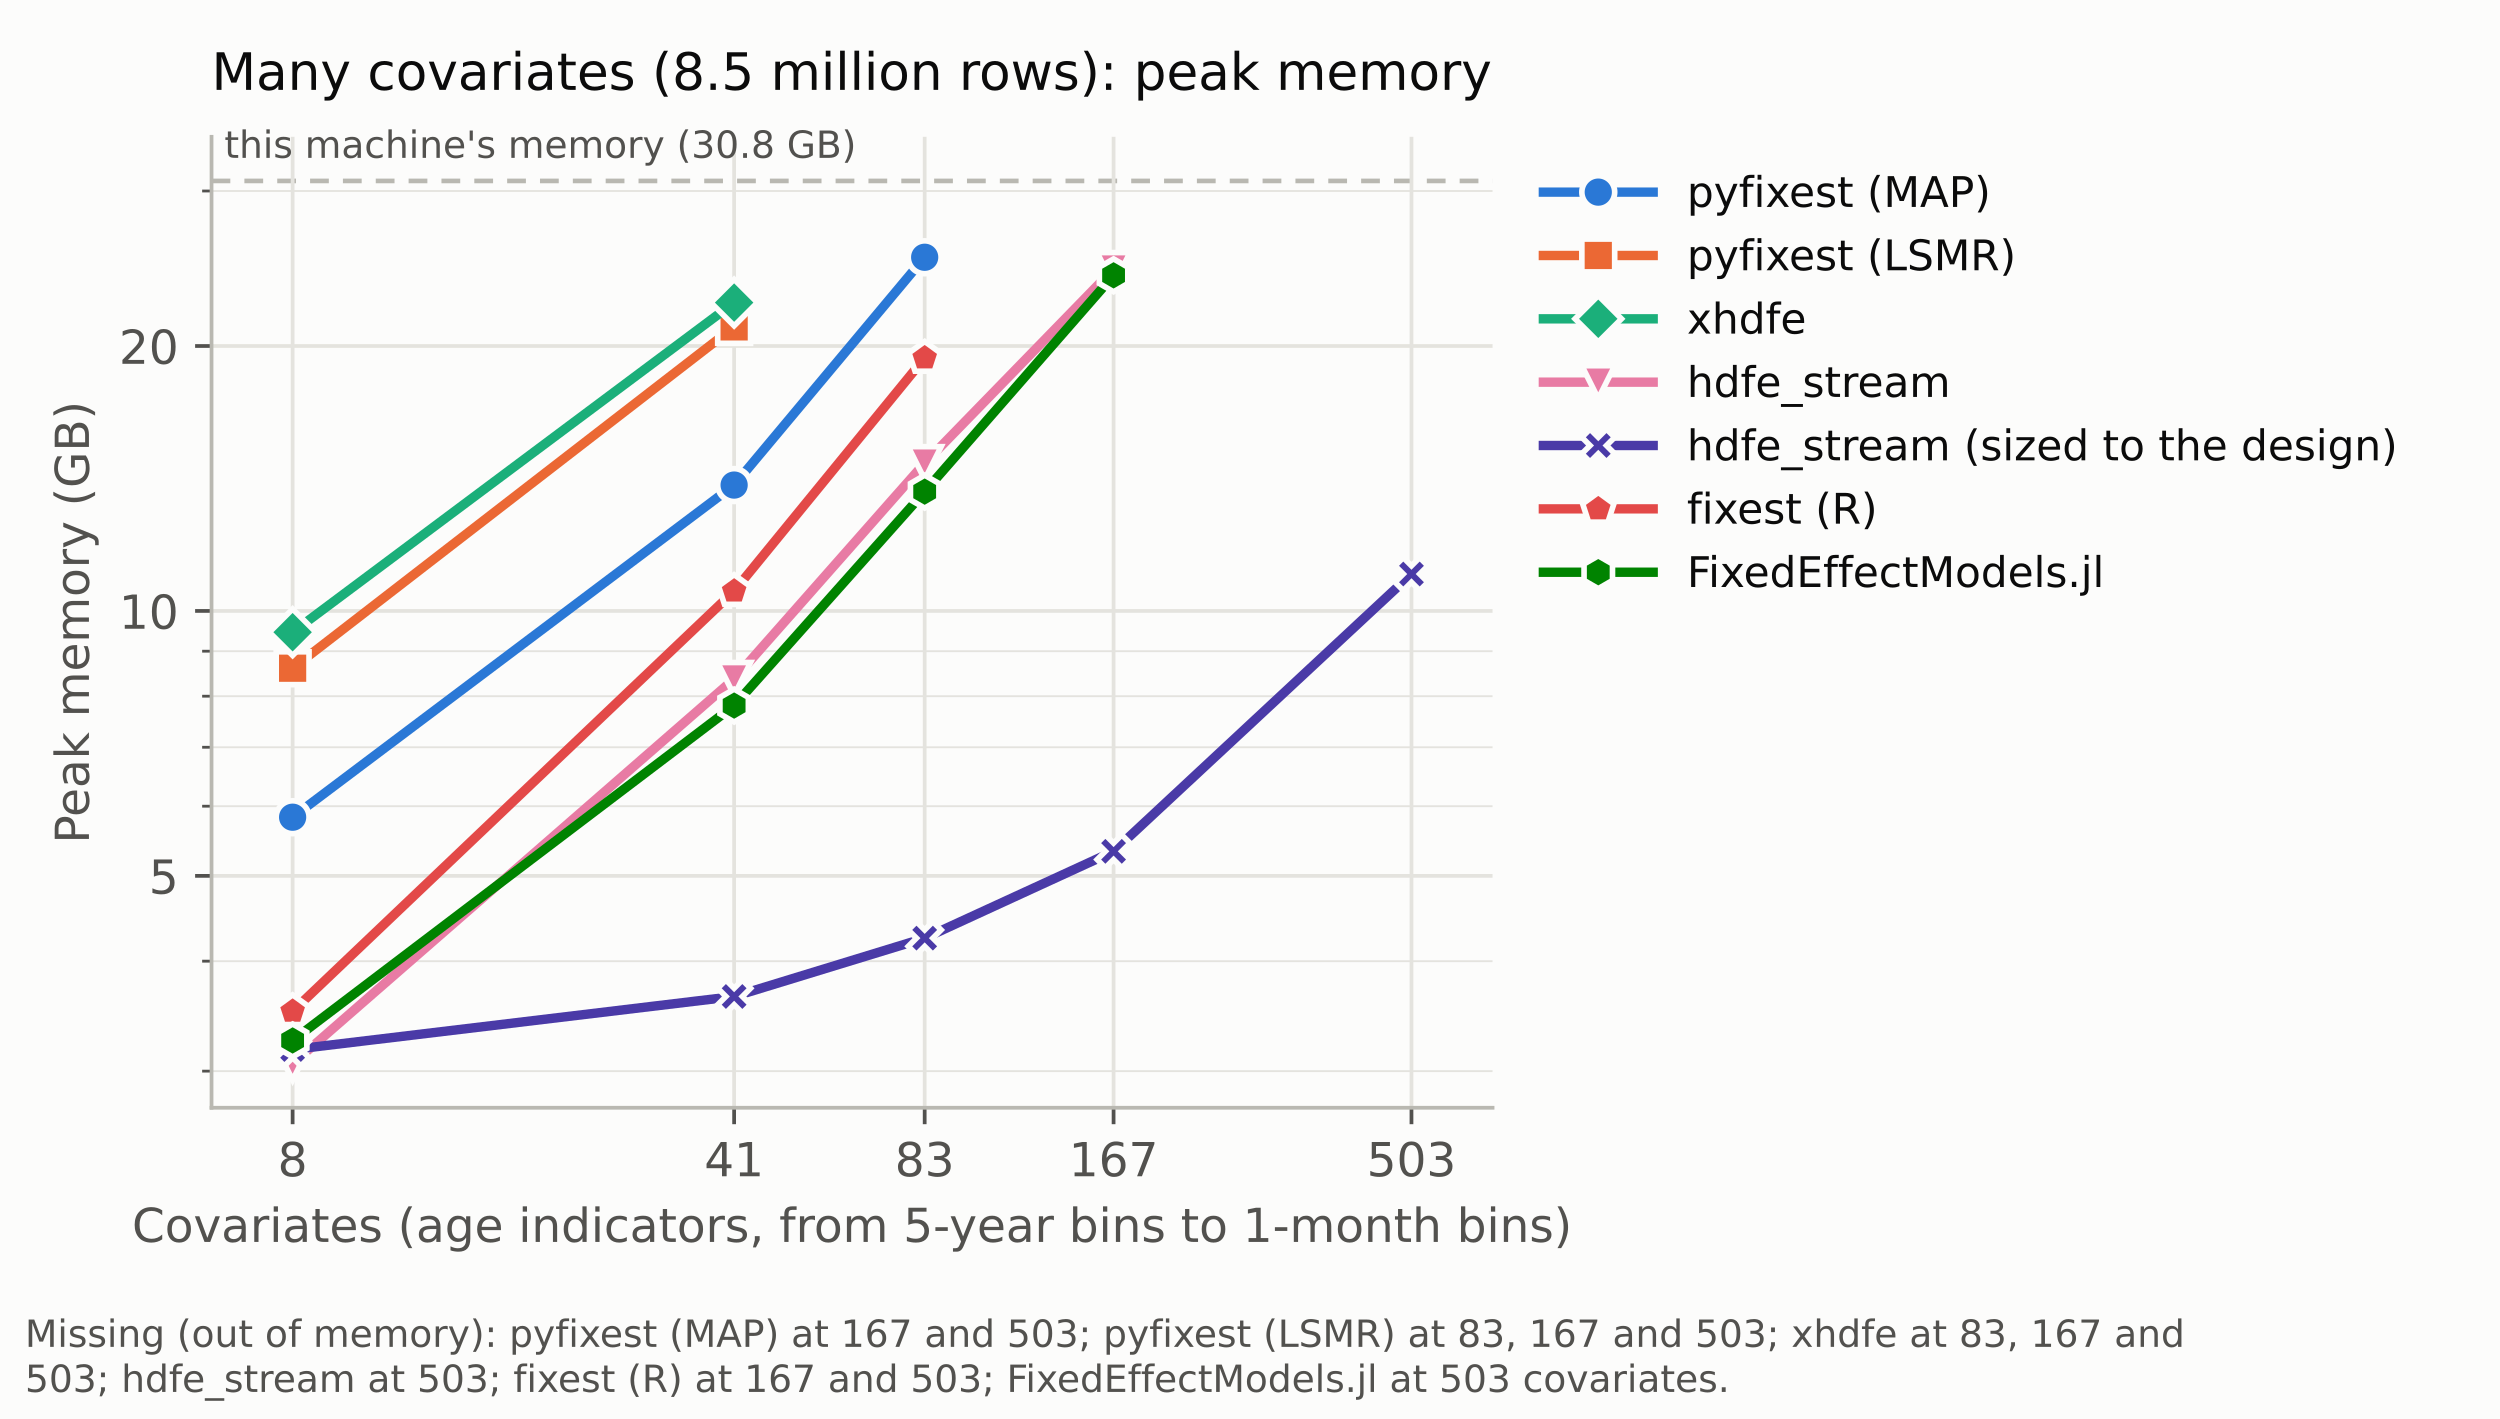
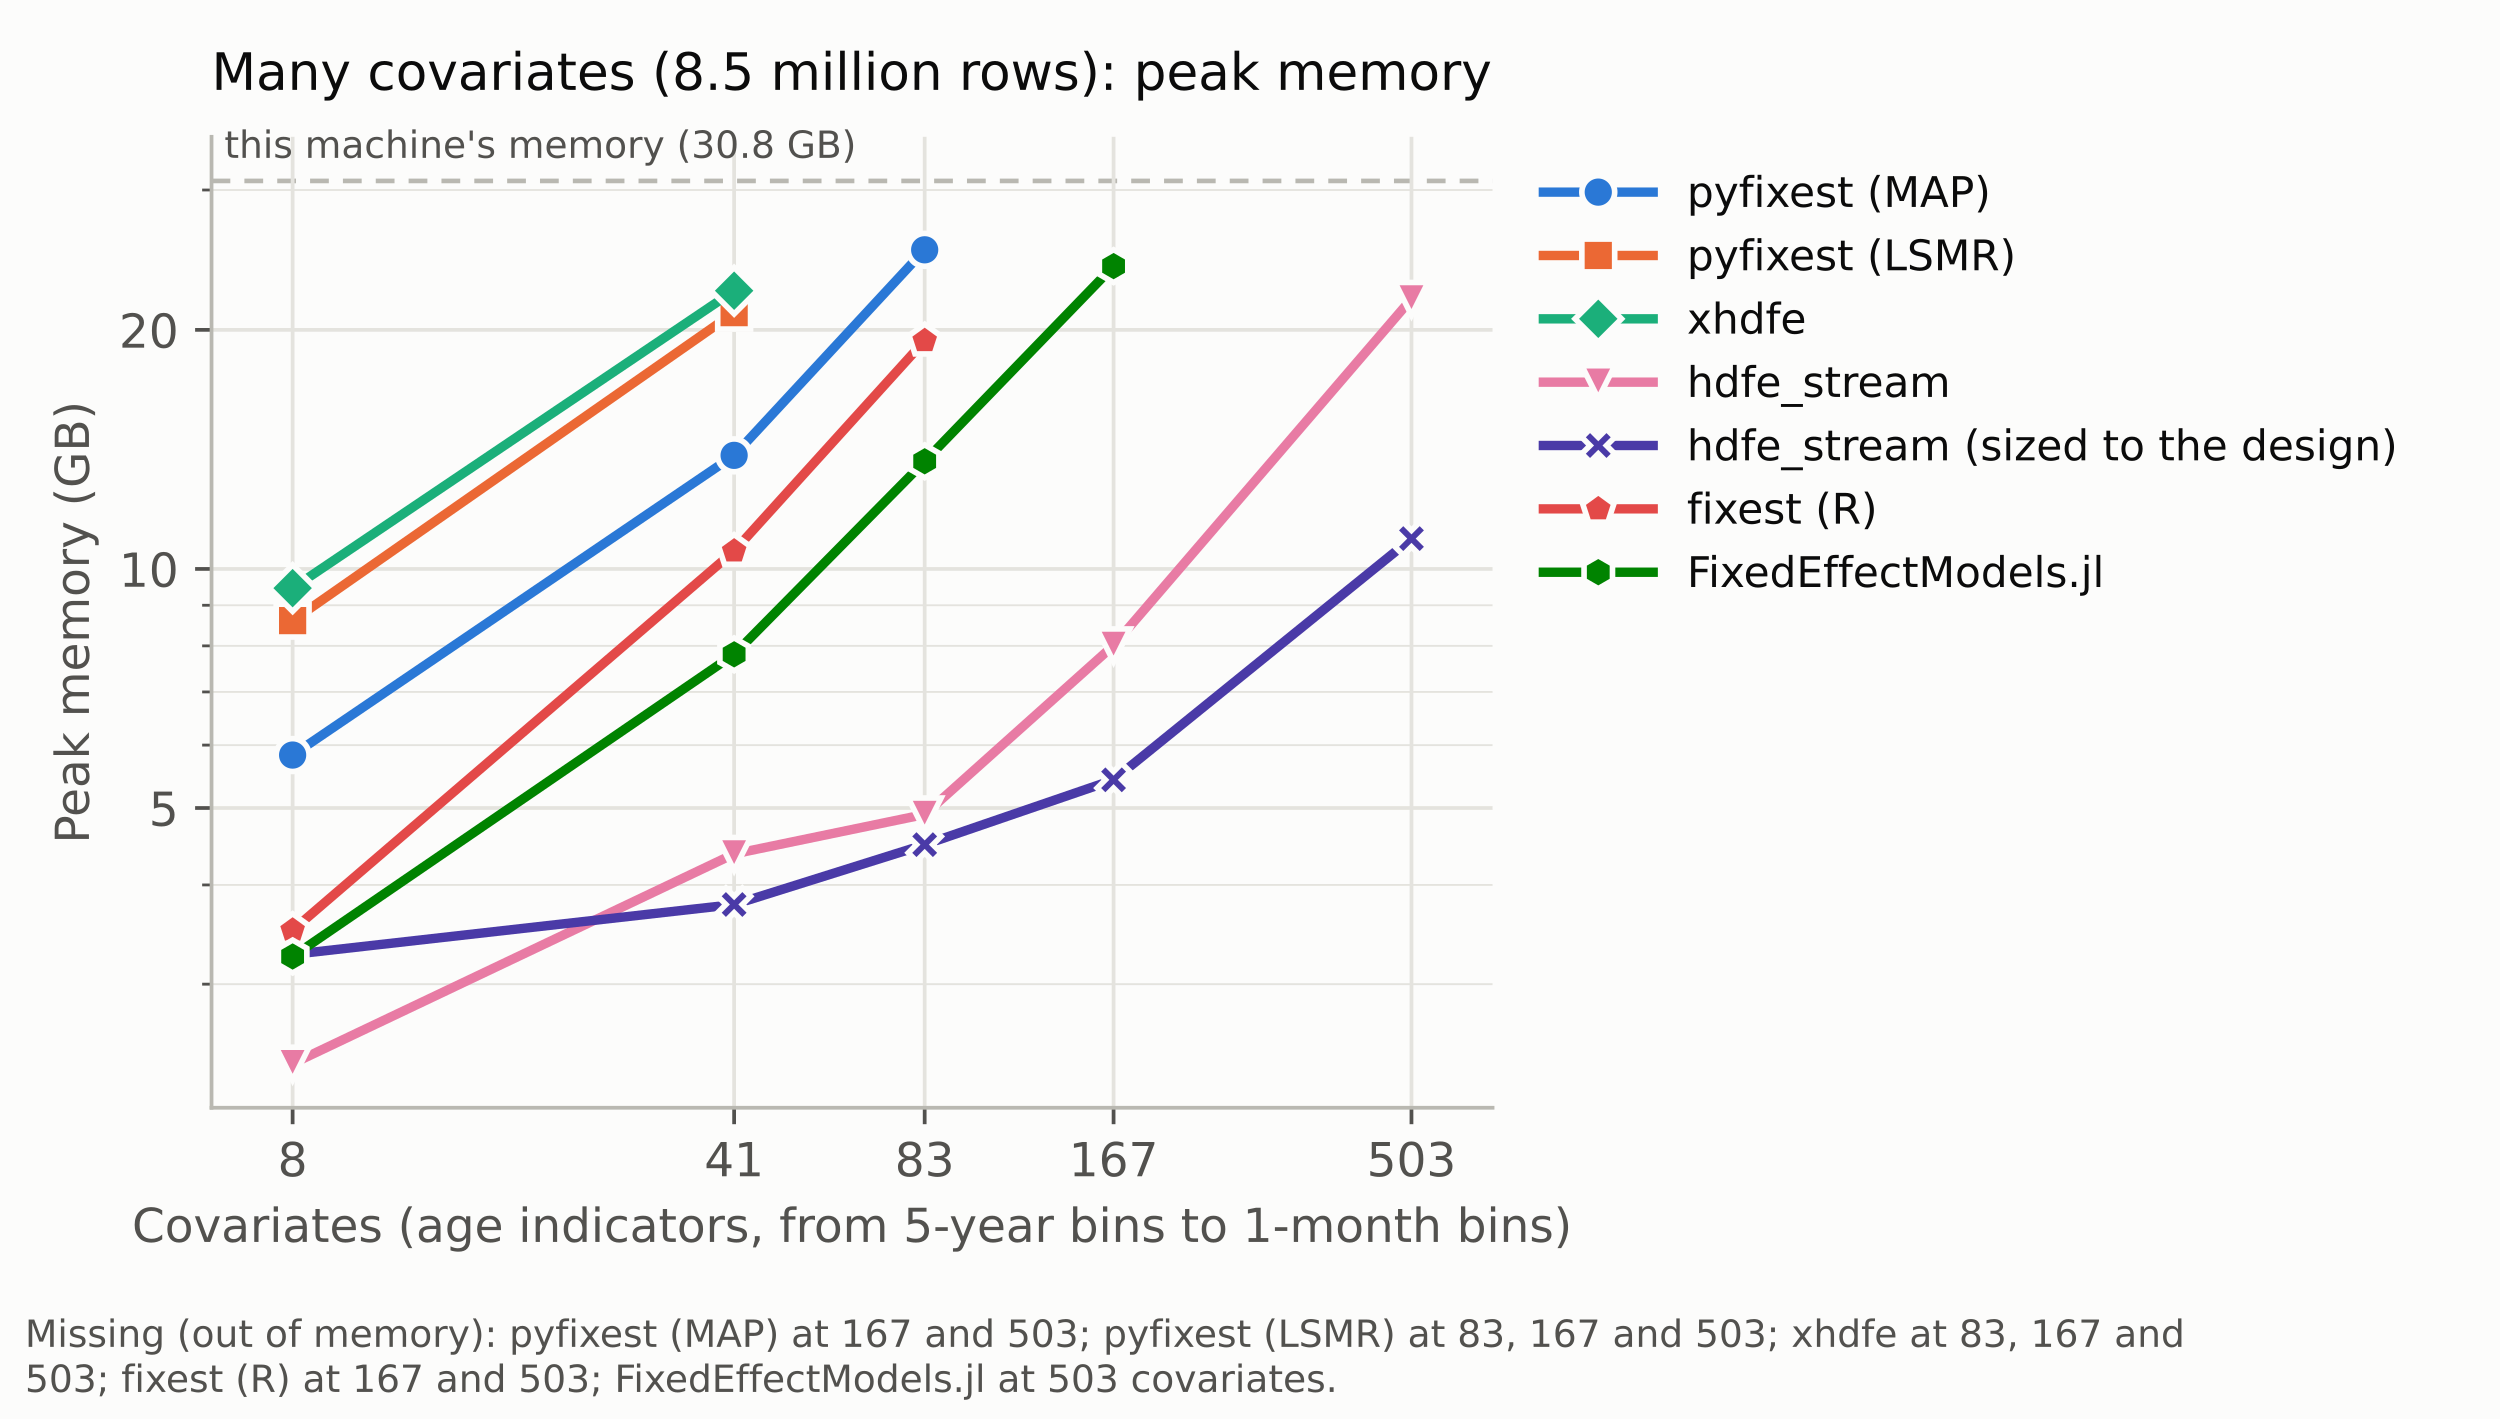
<svg xmlns="http://www.w3.org/2000/svg" xmlns:xlink="http://www.w3.org/1999/xlink" width="532.8pt" height="302.4pt" viewBox="0 0 532.8 302.4" version="1.1">
  <defs>
    <style type="text/css">*{stroke-linejoin: round; stroke-linecap: butt}</style>
  </defs>
  <g id="figure_1">
    <g id="patch_1">
      <path d="M 0 302.4  L 532.8 302.4  L 532.8 0  L 0 0  z " style="fill: #fcfcfb" />
    </g>
    <g id="axes_1">
      <g id="patch_2">
        <path d="M 45.082 236.086  L 318.093 236.086  L 318.093 29.157  L 45.082 29.157  z " style="fill: #fcfcfb" />
      </g>
      <g id="line2d_1">
        <path d="M 45.082 38.563  L 318.093 38.563  " clip-path="url(#p2034b3658c)" style="fill: none; stroke-dasharray: 4,3; stroke-dashoffset: 0; stroke: #b9b8b1" />
      </g>
      <g id="matplotlib.axis_1">
        <g id="xtick_1">
          <g id="line2d_2">
            <path d="M 62.363 236.086  L 62.363 29.157  " clip-path="url(#p2034b3658c)" style="fill: none; stroke: #e4e3de; stroke-width: 0.8; stroke-linecap: square" />
          </g>
          <g id="line2d_3">
            <defs>
              <path id="m8ed865f432" d="M 0 0  L 0 3.5  " style="stroke: #52514e; stroke-width: 0.8" />
            </defs>
            <g>
              <use xlink:href="#m8ed865f432" x="62.363" y="236.086" style="fill: #52514e; stroke: #52514e; stroke-width: 0.8" />
            </g>
          </g>
          <g id="text_1">
            <text style="font-size: 10px; font-family: 'DejaVu Sans', 'Bitstream Vera Sans', 'Computer Modern Sans Serif', 'Lucida Grande', 'Verdana', 'Geneva', 'Lucid', 'Arial', 'Helvetica', 'Avant Garde', sans-serif; text-anchor: middle; fill: #52514e" x="62.363" y="250.683" transform="rotate(-0 62.36259 250.6833)">8</text>
          </g>
        </g>
        <g id="xtick_2">
          <g id="line2d_4">
            <path d="M 156.457 236.086  L 156.457 29.157  " clip-path="url(#p2034b3658c)" style="fill: none; stroke: #e4e3de; stroke-width: 0.8; stroke-linecap: square" />
          </g>
          <g id="line2d_5">
            <g>
              <use xlink:href="#m8ed865f432" x="156.457" y="236.086" style="fill: #52514e; stroke: #52514e; stroke-width: 0.8" />
            </g>
          </g>
          <g id="text_2">
            <text style="font-size: 10px; font-family: 'DejaVu Sans', 'Bitstream Vera Sans', 'Computer Modern Sans Serif', 'Lucida Grande', 'Verdana', 'Geneva', 'Lucid', 'Arial', 'Helvetica', 'Avant Garde', sans-serif; text-anchor: middle; fill: #52514e" x="156.457" y="250.683" transform="rotate(-0 156.4571 250.6833)">41</text>
          </g>
        </g>
        <g id="xtick_3">
          <g id="line2d_6">
            <path d="M 197.067 236.086  L 197.067 29.157  " clip-path="url(#p2034b3658c)" style="fill: none; stroke: #e4e3de; stroke-width: 0.8; stroke-linecap: square" />
          </g>
          <g id="line2d_7">
            <g>
              <use xlink:href="#m8ed865f432" x="197.067" y="236.086" style="fill: #52514e; stroke: #52514e; stroke-width: 0.8" />
            </g>
          </g>
          <g id="text_3">
            <text style="font-size: 10px; font-family: 'DejaVu Sans', 'Bitstream Vera Sans', 'Computer Modern Sans Serif', 'Lucida Grande', 'Verdana', 'Geneva', 'Lucid', 'Arial', 'Helvetica', 'Avant Garde', sans-serif; text-anchor: middle; fill: #52514e" x="197.067" y="250.683" transform="rotate(-0 197.067 250.6833)">83</text>
          </g>
        </g>
        <g id="xtick_4">
          <g id="line2d_8">
            <path d="M 237.325 236.086  L 237.325 29.157  " clip-path="url(#p2034b3658c)" style="fill: none; stroke: #e4e3de; stroke-width: 0.8; stroke-linecap: square" />
          </g>
          <g id="line2d_9">
            <g>
              <use xlink:href="#m8ed865f432" x="237.325" y="236.086" style="fill: #52514e; stroke: #52514e; stroke-width: 0.8" />
            </g>
          </g>
          <g id="text_4">
            <text style="font-size: 10px; font-family: 'DejaVu Sans', 'Bitstream Vera Sans', 'Computer Modern Sans Serif', 'Lucida Grande', 'Verdana', 'Geneva', 'Lucid', 'Arial', 'Helvetica', 'Avant Garde', sans-serif; text-anchor: middle; fill: #52514e" x="237.325" y="250.683" transform="rotate(-0 237.3247 250.6833)">167</text>
          </g>
        </g>
        <g id="xtick_5">
          <g id="line2d_10">
            <path d="M 300.813 236.086  L 300.813 29.157  " clip-path="url(#p2034b3658c)" style="fill: none; stroke: #e4e3de; stroke-width: 0.8; stroke-linecap: square" />
          </g>
          <g id="line2d_11">
            <g>
              <use xlink:href="#m8ed865f432" x="300.813" y="236.086" style="fill: #52514e; stroke: #52514e; stroke-width: 0.8" />
            </g>
          </g>
          <g id="text_5">
            <text style="font-size: 10px; font-family: 'DejaVu Sans', 'Bitstream Vera Sans', 'Computer Modern Sans Serif', 'Lucida Grande', 'Verdana', 'Geneva', 'Lucid', 'Arial', 'Helvetica', 'Avant Garde', sans-serif; text-anchor: middle; fill: #52514e" x="300.813" y="250.683" transform="rotate(-0 300.8131 250.6833)">503</text>
          </g>
        </g>
        <g id="text_6">
          <text style="font-size: 10px; font-family: 'DejaVu Sans', 'Bitstream Vera Sans', 'Computer Modern Sans Serif', 'Lucida Grande', 'Verdana', 'Geneva', 'Lucid', 'Arial', 'Helvetica', 'Avant Garde', sans-serif; text-anchor: middle; fill: #52514e" x="181.588" y="264.684" transform="rotate(-0 181.5878 264.6841)">Covariates (age indicators, from 5-year bins to 1-month bins)</text>
        </g>
      </g>
      <g id="matplotlib.axis_2">
        <g id="ytick_1">
          <g id="line2d_12">
-             <path d="M 45.082 186.667  L 318.093 186.667  " clip-path="url(#p2034b3658c)" style="fill: none; stroke: #e4e3de; stroke-width: 0.8; stroke-linecap: square" />
+             <path d="M 45.082 172.199  L 318.093 172.199  " clip-path="url(#p2034b3658c)" style="fill: none; stroke: #e4e3de; stroke-width: 0.8; stroke-linecap: square" />
          </g>
          <g id="line2d_13">
            <defs>
              <path id="mcf4f93b4a9" d="M 0 0  L -3.5 0  " style="stroke: #52514e; stroke-width: 0.8" />
            </defs>
            <g>
-               <use xlink:href="#mcf4f93b4a9" x="45.082" y="186.667" style="fill: #52514e; stroke: #52514e; stroke-width: 0.8" />
+               <use xlink:href="#mcf4f93b4a9" x="45.082" y="172.199" style="fill: #52514e; stroke: #52514e; stroke-width: 0.8" />
            </g>
          </g>
          <g id="text_7">
-             <text style="font-size: 10px; font-family: 'DejaVu Sans', 'Bitstream Vera Sans', 'Computer Modern Sans Serif', 'Lucida Grande', 'Verdana', 'Geneva', 'Lucid', 'Arial', 'Helvetica', 'Avant Garde', sans-serif; text-anchor: end; fill: #52514e" x="38.082" y="190.466" transform="rotate(-0 38.08234 190.4658)">5</text>
+             <text style="font-size: 10px; font-family: 'DejaVu Sans', 'Bitstream Vera Sans', 'Computer Modern Sans Serif', 'Lucida Grande', 'Verdana', 'Geneva', 'Lucid', 'Arial', 'Helvetica', 'Avant Garde', sans-serif; text-anchor: end; fill: #52514e" x="38.082" y="175.997" transform="rotate(-0 38.08234 175.9974)">5</text>
          </g>
        </g>
        <g id="ytick_2">
          <g id="line2d_14">
-             <path d="M 45.082 130.202  L 318.093 130.202  " clip-path="url(#p2034b3658c)" style="fill: none; stroke: #e4e3de; stroke-width: 0.8; stroke-linecap: square" />
+             <path d="M 45.082 121.25  L 318.093 121.25  " clip-path="url(#p2034b3658c)" style="fill: none; stroke: #e4e3de; stroke-width: 0.8; stroke-linecap: square" />
          </g>
          <g id="line2d_15">
            <g>
-               <use xlink:href="#mcf4f93b4a9" x="45.082" y="130.202" style="fill: #52514e; stroke: #52514e; stroke-width: 0.8" />
+               <use xlink:href="#mcf4f93b4a9" x="45.082" y="121.25" style="fill: #52514e; stroke: #52514e; stroke-width: 0.8" />
            </g>
          </g>
          <g id="text_8">
-             <text style="font-size: 10px; font-family: 'DejaVu Sans', 'Bitstream Vera Sans', 'Computer Modern Sans Serif', 'Lucida Grande', 'Verdana', 'Geneva', 'Lucid', 'Arial', 'Helvetica', 'Avant Garde', sans-serif; text-anchor: end; fill: #52514e" x="38.082" y="134.001" transform="rotate(-0 38.08234 134.0008)">10</text>
+             <text style="font-size: 10px; font-family: 'DejaVu Sans', 'Bitstream Vera Sans', 'Computer Modern Sans Serif', 'Lucida Grande', 'Verdana', 'Geneva', 'Lucid', 'Arial', 'Helvetica', 'Avant Garde', sans-serif; text-anchor: end; fill: #52514e" x="38.082" y="125.049" transform="rotate(-0 38.08234 125.0486)">10</text>
          </g>
        </g>
        <g id="ytick_3">
          <g id="line2d_16">
-             <path d="M 45.082 73.737  L 318.093 73.737  " clip-path="url(#p2034b3658c)" style="fill: none; stroke: #e4e3de; stroke-width: 0.8; stroke-linecap: square" />
+             <path d="M 45.082 70.301  L 318.093 70.301  " clip-path="url(#p2034b3658c)" style="fill: none; stroke: #e4e3de; stroke-width: 0.8; stroke-linecap: square" />
          </g>
          <g id="line2d_17">
            <g>
-               <use xlink:href="#mcf4f93b4a9" x="45.082" y="73.737" style="fill: #52514e; stroke: #52514e; stroke-width: 0.8" />
+               <use xlink:href="#mcf4f93b4a9" x="45.082" y="70.301" style="fill: #52514e; stroke: #52514e; stroke-width: 0.8" />
            </g>
          </g>
          <g id="text_9">
-             <text style="font-size: 10px; font-family: 'DejaVu Sans', 'Bitstream Vera Sans', 'Computer Modern Sans Serif', 'Lucida Grande', 'Verdana', 'Geneva', 'Lucid', 'Arial', 'Helvetica', 'Avant Garde', sans-serif; text-anchor: end; fill: #52514e" x="38.082" y="77.536" transform="rotate(-0 38.08234 77.53582)">20</text>
+             <text style="font-size: 10px; font-family: 'DejaVu Sans', 'Bitstream Vera Sans', 'Computer Modern Sans Serif', 'Lucida Grande', 'Verdana', 'Geneva', 'Lucid', 'Arial', 'Helvetica', 'Avant Garde', sans-serif; text-anchor: end; fill: #52514e" x="38.082" y="74.1" transform="rotate(-0 38.08234 74.09968)">20</text>
          </g>
        </g>
        <g id="ytick_4">
          <g id="line2d_18">
-             <path d="M 45.082 228.28  L 318.093 228.28  " clip-path="url(#p2034b3658c)" style="fill: none; stroke: #e4e3de; stroke-width: 0.4; stroke-linecap: square" />
+             <path d="M 45.082 209.746  L 318.093 209.746  " clip-path="url(#p2034b3658c)" style="fill: none; stroke: #e4e3de; stroke-width: 0.4; stroke-linecap: square" />
          </g>
          <g id="line2d_19">
            <defs>
              <path id="mec2caca15e" d="M 0 0  L -2 0  " style="stroke: #52514e; stroke-width: 0.6" />
            </defs>
            <g>
-               <use xlink:href="#mec2caca15e" x="45.082" y="228.28" style="fill: #52514e; stroke: #52514e; stroke-width: 0.6" />
+               <use xlink:href="#mec2caca15e" x="45.082" y="209.746" style="fill: #52514e; stroke: #52514e; stroke-width: 0.6" />
            </g>
          </g>
        </g>
        <g id="ytick_5">
          <g id="line2d_20">
-             <path d="M 45.082 204.845  L 318.093 204.845  " clip-path="url(#p2034b3658c)" style="fill: none; stroke: #e4e3de; stroke-width: 0.4; stroke-linecap: square" />
+             <path d="M 45.082 188.6  L 318.093 188.6  " clip-path="url(#p2034b3658c)" style="fill: none; stroke: #e4e3de; stroke-width: 0.4; stroke-linecap: square" />
          </g>
          <g id="line2d_21">
            <g>
-               <use xlink:href="#mec2caca15e" x="45.082" y="204.845" style="fill: #52514e; stroke: #52514e; stroke-width: 0.6" />
+               <use xlink:href="#mec2caca15e" x="45.082" y="188.6" style="fill: #52514e; stroke: #52514e; stroke-width: 0.6" />
            </g>
          </g>
        </g>
        <g id="ytick_6">
          <g id="line2d_22">
-             <path d="M 45.082 171.815  L 318.093 171.815  " clip-path="url(#p2034b3658c)" style="fill: none; stroke: #e4e3de; stroke-width: 0.4; stroke-linecap: square" />
+             <path d="M 45.082 158.797  L 318.093 158.797  " clip-path="url(#p2034b3658c)" style="fill: none; stroke: #e4e3de; stroke-width: 0.4; stroke-linecap: square" />
          </g>
          <g id="line2d_23">
            <g>
-               <use xlink:href="#mec2caca15e" x="45.082" y="171.815" style="fill: #52514e; stroke: #52514e; stroke-width: 0.6" />
+               <use xlink:href="#mec2caca15e" x="45.082" y="158.797" style="fill: #52514e; stroke: #52514e; stroke-width: 0.6" />
            </g>
          </g>
        </g>
        <g id="ytick_7">
          <g id="line2d_24">
-             <path d="M 45.082 159.257  L 318.093 159.257  " clip-path="url(#p2034b3658c)" style="fill: none; stroke: #e4e3de; stroke-width: 0.4; stroke-linecap: square" />
+             <path d="M 45.082 147.467  L 318.093 147.467  " clip-path="url(#p2034b3658c)" style="fill: none; stroke: #e4e3de; stroke-width: 0.4; stroke-linecap: square" />
          </g>
          <g id="line2d_25">
            <g>
-               <use xlink:href="#mec2caca15e" x="45.082" y="159.257" style="fill: #52514e; stroke: #52514e; stroke-width: 0.6" />
+               <use xlink:href="#mec2caca15e" x="45.082" y="147.467" style="fill: #52514e; stroke: #52514e; stroke-width: 0.6" />
            </g>
          </g>
        </g>
        <g id="ytick_8">
          <g id="line2d_26">
-             <path d="M 45.082 148.38  L 318.093 148.38  " clip-path="url(#p2034b3658c)" style="fill: none; stroke: #e4e3de; stroke-width: 0.4; stroke-linecap: square" />
+             <path d="M 45.082 137.652  L 318.093 137.652  " clip-path="url(#p2034b3658c)" style="fill: none; stroke: #e4e3de; stroke-width: 0.4; stroke-linecap: square" />
          </g>
          <g id="line2d_27">
            <g>
-               <use xlink:href="#mec2caca15e" x="45.082" y="148.38" style="fill: #52514e; stroke: #52514e; stroke-width: 0.6" />
+               <use xlink:href="#mec2caca15e" x="45.082" y="137.652" style="fill: #52514e; stroke: #52514e; stroke-width: 0.6" />
            </g>
          </g>
        </g>
        <g id="ytick_9">
          <g id="line2d_28">
-             <path d="M 45.082 138.785  L 318.093 138.785  " clip-path="url(#p2034b3658c)" style="fill: none; stroke: #e4e3de; stroke-width: 0.4; stroke-linecap: square" />
+             <path d="M 45.082 128.994  L 318.093 128.994  " clip-path="url(#p2034b3658c)" style="fill: none; stroke: #e4e3de; stroke-width: 0.4; stroke-linecap: square" />
          </g>
          <g id="line2d_29">
            <g>
-               <use xlink:href="#mec2caca15e" x="45.082" y="138.785" style="fill: #52514e; stroke: #52514e; stroke-width: 0.6" />
+               <use xlink:href="#mec2caca15e" x="45.082" y="128.994" style="fill: #52514e; stroke: #52514e; stroke-width: 0.6" />
            </g>
          </g>
        </g>
        <g id="ytick_10">
          <g id="line2d_30">
-             <path d="M 45.082 40.707  L 318.093 40.707  " clip-path="url(#p2034b3658c)" style="fill: none; stroke: #e4e3de; stroke-width: 0.4; stroke-linecap: square" />
+             <path d="M 45.082 40.498  L 318.093 40.498  " clip-path="url(#p2034b3658c)" style="fill: none; stroke: #e4e3de; stroke-width: 0.4; stroke-linecap: square" />
          </g>
          <g id="line2d_31">
            <g>
-               <use xlink:href="#mec2caca15e" x="45.082" y="40.707" style="fill: #52514e; stroke: #52514e; stroke-width: 0.6" />
+               <use xlink:href="#mec2caca15e" x="45.082" y="40.498" style="fill: #52514e; stroke: #52514e; stroke-width: 0.6" />
            </g>
          </g>
        </g>
        <g id="text_10">
          <text style="font-size: 10px; font-family: 'DejaVu Sans', 'Bitstream Vera Sans', 'Computer Modern Sans Serif', 'Lucida Grande', 'Verdana', 'Geneva', 'Lucid', 'Arial', 'Helvetica', 'Avant Garde', sans-serif; text-anchor: middle; fill: #52514e" x="18.955" y="132.622" transform="rotate(-90 18.955 132.6215)">Peak memory (GB)</text>
        </g>
      </g>
      <g id="patch_3">
        <path d="M 45.082 236.086  L 45.082 29.157  " style="fill: none; stroke: #b9b8b1; stroke-width: 0.8; stroke-linejoin: miter; stroke-linecap: square" />
      </g>
      <g id="patch_4">
        <path d="M 45.082 236.086  L 318.093 236.086  " style="fill: none; stroke: #b9b8b1; stroke-width: 0.8; stroke-linejoin: miter; stroke-linecap: square" />
      </g>
      <g id="line2d_32">
-         <path d="M 62.363 174.164  L 156.457 103.378  L 197.067 54.828  " clip-path="url(#p2034b3658c)" style="fill: none; stroke: #2a78d6; stroke-width: 2; stroke-linecap: square" />
+         <path d="M 62.363 160.918  L 156.457 97.046  L 197.067 53.239  " clip-path="url(#p2034b3658c)" style="fill: none; stroke: #2a78d6; stroke-width: 2; stroke-linecap: square" />
        <defs>
          <path id="m4df21eeac1" d="M 0 3.5  C 0.928 3.5 1.819 3.131 2.475 2.475  C 3.131 1.819 3.5 0.928 3.5 0  C 3.5 -0.928 3.131 -1.819 2.475 -2.475  C 1.819 -3.131 0.928 -3.5 0 -3.5  C -0.928 -3.5 -1.819 -3.131 -2.475 -2.475  C -3.131 -1.819 -3.5 -0.928 -3.5 0  C -3.5 0.928 -3.131 1.819 -2.475 2.475  C -1.819 3.131 -0.928 3.5 0 3.5  z " style="stroke: #fcfcfb; stroke-width: 1.2" />
        </defs>
        <g clip-path="url(#p2034b3658c)">
-           <use xlink:href="#m4df21eeac1" x="62.363" y="174.164" style="fill: #2a78d6; stroke: #fcfcfb; stroke-width: 1.2" />
-           <use xlink:href="#m4df21eeac1" x="156.457" y="103.378" style="fill: #2a78d6; stroke: #fcfcfb; stroke-width: 1.2" />
-           <use xlink:href="#m4df21eeac1" x="197.067" y="54.828" style="fill: #2a78d6; stroke: #fcfcfb; stroke-width: 1.2" />
+           <use xlink:href="#m4df21eeac1" x="62.363" y="160.918" style="fill: #2a78d6; stroke: #fcfcfb; stroke-width: 1.2" />
+           <use xlink:href="#m4df21eeac1" x="156.457" y="97.046" style="fill: #2a78d6; stroke: #fcfcfb; stroke-width: 1.2" />
+           <use xlink:href="#m4df21eeac1" x="197.067" y="53.239" style="fill: #2a78d6; stroke: #fcfcfb; stroke-width: 1.2" />
        </g>
      </g>
      <g id="line2d_33">
-         <path d="M 62.363 142.411  L 156.457 69.67  " clip-path="url(#p2034b3658c)" style="fill: none; stroke: #eb6834; stroke-width: 2; stroke-linecap: square" />
+         <path d="M 62.363 132.266  L 156.457 66.631  " clip-path="url(#p2034b3658c)" style="fill: none; stroke: #eb6834; stroke-width: 2; stroke-linecap: square" />
        <defs>
          <path id="m14eded4514" d="M -3.5 3.5  L 3.5 3.5  L 3.5 -3.5  L -3.5 -3.5  z " style="stroke: #fcfcfb; stroke-width: 1.2; stroke-linejoin: miter" />
        </defs>
        <g clip-path="url(#p2034b3658c)">
-           <use xlink:href="#m14eded4514" x="62.363" y="142.411" style="fill: #eb6834; stroke: #fcfcfb; stroke-width: 1.2; stroke-linejoin: miter" />
-           <use xlink:href="#m14eded4514" x="156.457" y="69.67" style="fill: #eb6834; stroke: #fcfcfb; stroke-width: 1.2; stroke-linejoin: miter" />
+           <use xlink:href="#m14eded4514" x="62.363" y="132.266" style="fill: #eb6834; stroke: #fcfcfb; stroke-width: 1.2; stroke-linejoin: miter" />
+           <use xlink:href="#m14eded4514" x="156.457" y="66.631" style="fill: #eb6834; stroke: #fcfcfb; stroke-width: 1.2; stroke-linejoin: miter" />
        </g>
      </g>
      <g id="line2d_34">
-         <path d="M 62.363 134.739  L 156.457 64.489  " clip-path="url(#p2034b3658c)" style="fill: none; stroke: #1baf7a; stroke-width: 2; stroke-linecap: square" />
+         <path d="M 62.363 125.343  L 156.457 61.956  " clip-path="url(#p2034b3658c)" style="fill: none; stroke: #1baf7a; stroke-width: 2; stroke-linecap: square" />
        <defs>
          <path id="m30f5d41abb" d="M -0 4.95  L 4.95 0  L 0 -4.95  L -4.95 -0  z " style="stroke: #fcfcfb; stroke-width: 1.2; stroke-linejoin: miter" />
        </defs>
        <g clip-path="url(#p2034b3658c)">
-           <use xlink:href="#m30f5d41abb" x="62.363" y="134.739" style="fill: #1baf7a; stroke: #fcfcfb; stroke-width: 1.2; stroke-linejoin: miter" />
-           <use xlink:href="#m30f5d41abb" x="156.457" y="64.489" style="fill: #1baf7a; stroke: #fcfcfb; stroke-width: 1.2; stroke-linejoin: miter" />
+           <use xlink:href="#m30f5d41abb" x="62.363" y="125.343" style="fill: #1baf7a; stroke: #fcfcfb; stroke-width: 1.2; stroke-linejoin: miter" />
+           <use xlink:href="#m30f5d41abb" x="156.457" y="61.956" style="fill: #1baf7a; stroke: #fcfcfb; stroke-width: 1.2; stroke-linejoin: miter" />
        </g>
      </g>
      <g id="line2d_35">
-         <path d="M 62.363 226.68  L 156.457 144.695  L 197.067 98.691  L 237.325 57.327  " clip-path="url(#p2034b3658c)" style="fill: none; stroke: #e87ba4; stroke-width: 2; stroke-linecap: square" />
+         <path d="M 62.363 226.68  L 156.457 181.978  L 197.067 173.567  L 237.325 137.541  L 300.813 63.698  " clip-path="url(#p2034b3658c)" style="fill: none; stroke: #e87ba4; stroke-width: 2; stroke-linecap: square" />
        <defs>
          <path id="m9a6e6bebf3" d="M -0 3.5  L 3.5 -3.5  L -3.5 -3.5  z " style="stroke: #fcfcfb; stroke-width: 1.2; stroke-linejoin: miter" />
        </defs>
        <g clip-path="url(#p2034b3658c)">
          <use xlink:href="#m9a6e6bebf3" x="62.363" y="226.68" style="fill: #e87ba4; stroke: #fcfcfb; stroke-width: 1.2; stroke-linejoin: miter" />
-           <use xlink:href="#m9a6e6bebf3" x="156.457" y="144.695" style="fill: #e87ba4; stroke: #fcfcfb; stroke-width: 1.2; stroke-linejoin: miter" />
-           <use xlink:href="#m9a6e6bebf3" x="197.067" y="98.691" style="fill: #e87ba4; stroke: #fcfcfb; stroke-width: 1.2; stroke-linejoin: miter" />
-           <use xlink:href="#m9a6e6bebf3" x="237.325" y="57.327" style="fill: #e87ba4; stroke: #fcfcfb; stroke-width: 1.2; stroke-linejoin: miter" />
+           <use xlink:href="#m9a6e6bebf3" x="156.457" y="181.978" style="fill: #e87ba4; stroke: #fcfcfb; stroke-width: 1.2; stroke-linejoin: miter" />
+           <use xlink:href="#m9a6e6bebf3" x="197.067" y="173.567" style="fill: #e87ba4; stroke: #fcfcfb; stroke-width: 1.2; stroke-linejoin: miter" />
+           <use xlink:href="#m9a6e6bebf3" x="237.325" y="137.541" style="fill: #e87ba4; stroke: #fcfcfb; stroke-width: 1.2; stroke-linejoin: miter" />
+           <use xlink:href="#m9a6e6bebf3" x="300.813" y="63.698" style="fill: #e87ba4; stroke: #fcfcfb; stroke-width: 1.2; stroke-linejoin: miter" />
        </g>
      </g>
      <g id="line2d_36">
-         <path d="M 62.363 223.674  L 156.457 212.371  L 197.067 199.935  L 237.325 181.436  L 300.813 122.335  " clip-path="url(#p2034b3658c)" style="fill: none; stroke: #4a3aa7; stroke-width: 2; stroke-linecap: square" />
+         <path d="M 62.363 203.401  L 156.457 192.768  L 197.067 180.008  L 237.325 166.198  L 300.813 114.787  " clip-path="url(#p2034b3658c)" style="fill: none; stroke: #4a3aa7; stroke-width: 2; stroke-linecap: square" />
        <defs>
          <path id="m1806be16ce" d="M -1.75 3.5  L 0 1.75  L 1.75 3.5  L 3.5 1.75  L 1.75 0  L 3.5 -1.75  L 1.75 -3.5  L 0 -1.75  L -1.75 -3.5  L -3.5 -1.75  L -1.75 0  L -3.5 1.75  z " style="stroke: #fcfcfb; stroke-width: 1.2; stroke-linejoin: miter" />
        </defs>
        <g clip-path="url(#p2034b3658c)">
-           <use xlink:href="#m1806be16ce" x="62.363" y="223.674" style="fill: #4a3aa7; stroke: #fcfcfb; stroke-width: 1.2; stroke-linejoin: miter" />
-           <use xlink:href="#m1806be16ce" x="156.457" y="212.371" style="fill: #4a3aa7; stroke: #fcfcfb; stroke-width: 1.2; stroke-linejoin: miter" />
-           <use xlink:href="#m1806be16ce" x="197.067" y="199.935" style="fill: #4a3aa7; stroke: #fcfcfb; stroke-width: 1.2; stroke-linejoin: miter" />
-           <use xlink:href="#m1806be16ce" x="237.325" y="181.436" style="fill: #4a3aa7; stroke: #fcfcfb; stroke-width: 1.2; stroke-linejoin: miter" />
-           <use xlink:href="#m1806be16ce" x="300.813" y="122.335" style="fill: #4a3aa7; stroke: #fcfcfb; stroke-width: 1.2; stroke-linejoin: miter" />
+           <use xlink:href="#m1806be16ce" x="62.363" y="203.401" style="fill: #4a3aa7; stroke: #fcfcfb; stroke-width: 1.2; stroke-linejoin: miter" />
+           <use xlink:href="#m1806be16ce" x="156.457" y="192.768" style="fill: #4a3aa7; stroke: #fcfcfb; stroke-width: 1.2; stroke-linejoin: miter" />
+           <use xlink:href="#m1806be16ce" x="197.067" y="180.008" style="fill: #4a3aa7; stroke: #fcfcfb; stroke-width: 1.2; stroke-linejoin: miter" />
+           <use xlink:href="#m1806be16ce" x="237.325" y="166.198" style="fill: #4a3aa7; stroke: #fcfcfb; stroke-width: 1.2; stroke-linejoin: miter" />
+           <use xlink:href="#m1806be16ce" x="300.813" y="114.787" style="fill: #4a3aa7; stroke: #fcfcfb; stroke-width: 1.2; stroke-linejoin: miter" />
        </g>
      </g>
      <g id="line2d_37">
-         <path d="M 62.363 215.527  L 156.457 125.973  L 197.067 76.28  " clip-path="url(#p2034b3658c)" style="fill: none; stroke: #e34948; stroke-width: 2; stroke-linecap: square" />
+         <path d="M 62.363 198.239  L 156.457 117.434  L 197.067 72.596  " clip-path="url(#p2034b3658c)" style="fill: none; stroke: #e34948; stroke-width: 2; stroke-linecap: square" />
        <defs>
          <path id="mc6cb08bd41" d="M 0 -3.5  L -3.329 -1.082  L -2.057 2.832  L 2.057 2.832  L 3.329 -1.082  z " style="stroke: #fcfcfb; stroke-width: 1.2; stroke-linejoin: miter" />
        </defs>
        <g clip-path="url(#p2034b3658c)">
-           <use xlink:href="#mc6cb08bd41" x="62.363" y="215.527" style="fill: #e34948; stroke: #fcfcfb; stroke-width: 1.2; stroke-linejoin: miter" />
-           <use xlink:href="#mc6cb08bd41" x="156.457" y="125.973" style="fill: #e34948; stroke: #fcfcfb; stroke-width: 1.2; stroke-linejoin: miter" />
-           <use xlink:href="#mc6cb08bd41" x="197.067" y="76.28" style="fill: #e34948; stroke: #fcfcfb; stroke-width: 1.2; stroke-linejoin: miter" />
+           <use xlink:href="#mc6cb08bd41" x="62.363" y="198.239" style="fill: #e34948; stroke: #fcfcfb; stroke-width: 1.2; stroke-linejoin: miter" />
+           <use xlink:href="#mc6cb08bd41" x="156.457" y="117.434" style="fill: #e34948; stroke: #fcfcfb; stroke-width: 1.2; stroke-linejoin: miter" />
+           <use xlink:href="#mc6cb08bd41" x="197.067" y="72.596" style="fill: #e34948; stroke: #fcfcfb; stroke-width: 1.2; stroke-linejoin: miter" />
        </g>
      </g>
      <g id="line2d_38">
-         <path d="M 62.363 221.744  L 156.457 150.373  L 197.067 104.778  L 237.325 58.68  " clip-path="url(#p2034b3658c)" style="fill: none; stroke: #008300; stroke-width: 2; stroke-linecap: square" />
+         <path d="M 62.363 203.849  L 156.457 139.45  L 197.067 98.31  L 237.325 56.715  " clip-path="url(#p2034b3658c)" style="fill: none; stroke: #008300; stroke-width: 2; stroke-linecap: square" />
        <defs>
          <path id="m63236656e7" d="M 0 -3.5  L -3.031 -1.75  L -3.031 1.75  L -0 3.5  L 3.031 1.75  L 3.031 -1.75  z " style="stroke: #fcfcfb; stroke-width: 1.2; stroke-linejoin: miter" />
        </defs>
        <g clip-path="url(#p2034b3658c)">
-           <use xlink:href="#m63236656e7" x="62.363" y="221.744" style="fill: #008300; stroke: #fcfcfb; stroke-width: 1.2; stroke-linejoin: miter" />
-           <use xlink:href="#m63236656e7" x="156.457" y="150.373" style="fill: #008300; stroke: #fcfcfb; stroke-width: 1.2; stroke-linejoin: miter" />
-           <use xlink:href="#m63236656e7" x="197.067" y="104.778" style="fill: #008300; stroke: #fcfcfb; stroke-width: 1.2; stroke-linejoin: miter" />
-           <use xlink:href="#m63236656e7" x="237.325" y="58.68" style="fill: #008300; stroke: #fcfcfb; stroke-width: 1.2; stroke-linejoin: miter" />
+           <use xlink:href="#m63236656e7" x="62.363" y="203.849" style="fill: #008300; stroke: #fcfcfb; stroke-width: 1.2; stroke-linejoin: miter" />
+           <use xlink:href="#m63236656e7" x="156.457" y="139.45" style="fill: #008300; stroke: #fcfcfb; stroke-width: 1.2; stroke-linejoin: miter" />
+           <use xlink:href="#m63236656e7" x="197.067" y="98.31" style="fill: #008300; stroke: #fcfcfb; stroke-width: 1.2; stroke-linejoin: miter" />
+           <use xlink:href="#m63236656e7" x="237.325" y="56.715" style="fill: #008300; stroke: #fcfcfb; stroke-width: 1.2; stroke-linejoin: miter" />
        </g>
      </g>
      <g id="text_11">
        <text style="font-size: 8px; font-family: 'DejaVu Sans', 'Bitstream Vera Sans', 'Computer Modern Sans Serif', 'Lucida Grande', 'Verdana', 'Geneva', 'Lucid', 'Arial', 'Helvetica', 'Avant Garde', sans-serif; text-anchor: start; fill: #52514e" x="47.812" y="33.641" transform="rotate(-0 47.81245 33.64138)">this machine's memory (30.8 GB)</text>
      </g>
      <g id="text_12">
        <text style="font-size: 11px; font-family: 'DejaVu Sans', 'Bitstream Vera Sans', 'Computer Modern Sans Serif', 'Lucida Grande', 'Verdana', 'Geneva', 'Lucid', 'Arial', 'Helvetica', 'Avant Garde', sans-serif; text-anchor: start; fill: #0b0b0b" x="45.082" y="19.157" transform="rotate(-0 45.08234 19.15742)">Many covariates (8.5 million rows): peak memory</text>
      </g>
      <g id="legend_1">
        <g id="line2d_39">
          <path d="M 328.923 40.946  L 340.623 40.946  L 352.323 40.946  " style="fill: none; stroke: #2a78d6; stroke-width: 2; stroke-linecap: square" />
          <g>
            <use xlink:href="#m4df21eeac1" x="340.623" y="40.946" style="fill: #2a78d6; stroke: #fcfcfb; stroke-width: 1.2" />
          </g>
        </g>
        <g id="text_13">
          <text style="font-size: 9px; font-family: 'DejaVu Sans', 'Bitstream Vera Sans', 'Computer Modern Sans Serif', 'Lucida Grande', 'Verdana', 'Geneva', 'Lucid', 'Arial', 'Helvetica', 'Avant Garde', sans-serif; text-anchor: start; fill: #0b0b0b" x="359.523" y="44.096" transform="rotate(-0 359.5234 44.09602)">pyfixest (MAP)</text>
        </g>
        <g id="line2d_40">
          <path d="M 328.923 54.447  L 340.623 54.447  L 352.323 54.447  " style="fill: none; stroke: #eb6834; stroke-width: 2; stroke-linecap: square" />
          <g>
            <use xlink:href="#m14eded4514" x="340.623" y="54.447" style="fill: #eb6834; stroke: #fcfcfb; stroke-width: 1.2; stroke-linejoin: miter" />
          </g>
        </g>
        <g id="text_14">
          <text style="font-size: 9px; font-family: 'DejaVu Sans', 'Bitstream Vera Sans', 'Computer Modern Sans Serif', 'Lucida Grande', 'Verdana', 'Geneva', 'Lucid', 'Arial', 'Helvetica', 'Avant Garde', sans-serif; text-anchor: start; fill: #0b0b0b" x="359.523" y="57.597" transform="rotate(-0 359.5234 57.59672)">pyfixest (LSMR)</text>
        </g>
        <g id="line2d_41">
          <path d="M 328.923 67.947  L 340.623 67.947  L 352.323 67.947  " style="fill: none; stroke: #1baf7a; stroke-width: 2; stroke-linecap: square" />
          <g>
            <use xlink:href="#m30f5d41abb" x="340.623" y="67.947" style="fill: #1baf7a; stroke: #fcfcfb; stroke-width: 1.2; stroke-linejoin: miter" />
          </g>
        </g>
        <g id="text_15">
          <text style="font-size: 9px; font-family: 'DejaVu Sans', 'Bitstream Vera Sans', 'Computer Modern Sans Serif', 'Lucida Grande', 'Verdana', 'Geneva', 'Lucid', 'Arial', 'Helvetica', 'Avant Garde', sans-serif; text-anchor: start; fill: #0b0b0b" x="359.523" y="71.097" transform="rotate(-0 359.5234 71.09742)">xhdfe</text>
        </g>
        <g id="line2d_42">
          <path d="M 328.923 81.448  L 340.623 81.448  L 352.323 81.448  " style="fill: none; stroke: #e87ba4; stroke-width: 2; stroke-linecap: square" />
          <g>
            <use xlink:href="#m9a6e6bebf3" x="340.623" y="81.448" style="fill: #e87ba4; stroke: #fcfcfb; stroke-width: 1.2; stroke-linejoin: miter" />
          </g>
        </g>
        <g id="text_16">
          <text style="font-size: 9px; font-family: 'DejaVu Sans', 'Bitstream Vera Sans', 'Computer Modern Sans Serif', 'Lucida Grande', 'Verdana', 'Geneva', 'Lucid', 'Arial', 'Helvetica', 'Avant Garde', sans-serif; text-anchor: start; fill: #0b0b0b" x="359.523" y="84.598" transform="rotate(-0 359.5234 84.59812)">hdfe_stream</text>
        </g>
        <g id="line2d_43">
          <path d="M 328.923 94.949  L 340.623 94.949  L 352.323 94.949  " style="fill: none; stroke: #4a3aa7; stroke-width: 2; stroke-linecap: square" />
          <g>
            <use xlink:href="#m1806be16ce" x="340.623" y="94.949" style="fill: #4a3aa7; stroke: #fcfcfb; stroke-width: 1.2; stroke-linejoin: miter" />
          </g>
        </g>
        <g id="text_17">
          <text style="font-size: 9px; font-family: 'DejaVu Sans', 'Bitstream Vera Sans', 'Computer Modern Sans Serif', 'Lucida Grande', 'Verdana', 'Geneva', 'Lucid', 'Arial', 'Helvetica', 'Avant Garde', sans-serif; text-anchor: start; fill: #0b0b0b" x="359.523" y="98.099" transform="rotate(-0 359.5234 98.09883)">hdfe_stream (sized to the design)</text>
        </g>
        <g id="line2d_44">
          <path d="M 328.923 108.45  L 340.623 108.45  L 352.323 108.45  " style="fill: none; stroke: #e34948; stroke-width: 2; stroke-linecap: square" />
          <g>
            <use xlink:href="#mc6cb08bd41" x="340.623" y="108.45" style="fill: #e34948; stroke: #fcfcfb; stroke-width: 1.2; stroke-linejoin: miter" />
          </g>
        </g>
        <g id="text_18">
          <text style="font-size: 9px; font-family: 'DejaVu Sans', 'Bitstream Vera Sans', 'Computer Modern Sans Serif', 'Lucida Grande', 'Verdana', 'Geneva', 'Lucid', 'Arial', 'Helvetica', 'Avant Garde', sans-serif; text-anchor: start; fill: #0b0b0b" x="359.523" y="111.6" transform="rotate(-0 359.5234 111.5995)">fixest (R)</text>
        </g>
        <g id="line2d_45">
          <path d="M 328.923 121.95  L 340.623 121.95  L 352.323 121.95  " style="fill: none; stroke: #008300; stroke-width: 2; stroke-linecap: square" />
          <g>
            <use xlink:href="#m63236656e7" x="340.623" y="121.95" style="fill: #008300; stroke: #fcfcfb; stroke-width: 1.2; stroke-linejoin: miter" />
          </g>
        </g>
        <g id="text_19">
          <text style="font-size: 9px; font-family: 'DejaVu Sans', 'Bitstream Vera Sans', 'Computer Modern Sans Serif', 'Lucida Grande', 'Verdana', 'Geneva', 'Lucid', 'Arial', 'Helvetica', 'Avant Garde', sans-serif; text-anchor: start; fill: #0b0b0b" x="359.523" y="125.1" transform="rotate(-0 359.5234 125.1002)">FixedEffectModels.jl</text>
        </g>
      </g>
    </g>
    <g id="text_20">
      <text style="font-size: 8px; font-family: 'DejaVu Sans', 'Bitstream Vera Sans', 'Computer Modern Sans Serif', 'Lucida Grande', 'Verdana', 'Geneva', 'Lucid', 'Arial', 'Helvetica', 'Avant Garde', sans-serif; fill: #52514e" transform="translate(5.328 287.0512)">Missing (out of memory): pyfixest (MAP) at 167 and 503; pyfixest (LSMR) at 83, 167 and 503; xhdfe at 83, 167 and</text>
-       <text style="font-size: 8px; font-family: 'DejaVu Sans', 'Bitstream Vera Sans', 'Computer Modern Sans Serif', 'Lucida Grande', 'Verdana', 'Geneva', 'Lucid', 'Arial', 'Helvetica', 'Avant Garde', sans-serif; fill: #52514e" transform="translate(5.328 296.6533)">503; hdfe_stream at 503; fixest (R) at 167 and 503; FixedEffectModels.jl at 503 covariates.</text>
+       <text style="font-size: 8px; font-family: 'DejaVu Sans', 'Bitstream Vera Sans', 'Computer Modern Sans Serif', 'Lucida Grande', 'Verdana', 'Geneva', 'Lucid', 'Arial', 'Helvetica', 'Avant Garde', sans-serif; fill: #52514e" transform="translate(5.328 296.6533)">503; fixest (R) at 167 and 503; FixedEffectModels.jl at 503 covariates.</text>
    </g>
  </g>
  <defs>
    <clipPath id="p2034b3658c">
      <rect x="45.082" y="29.157" width="273.011" height="206.928" />
    </clipPath>
  </defs>
</svg>
